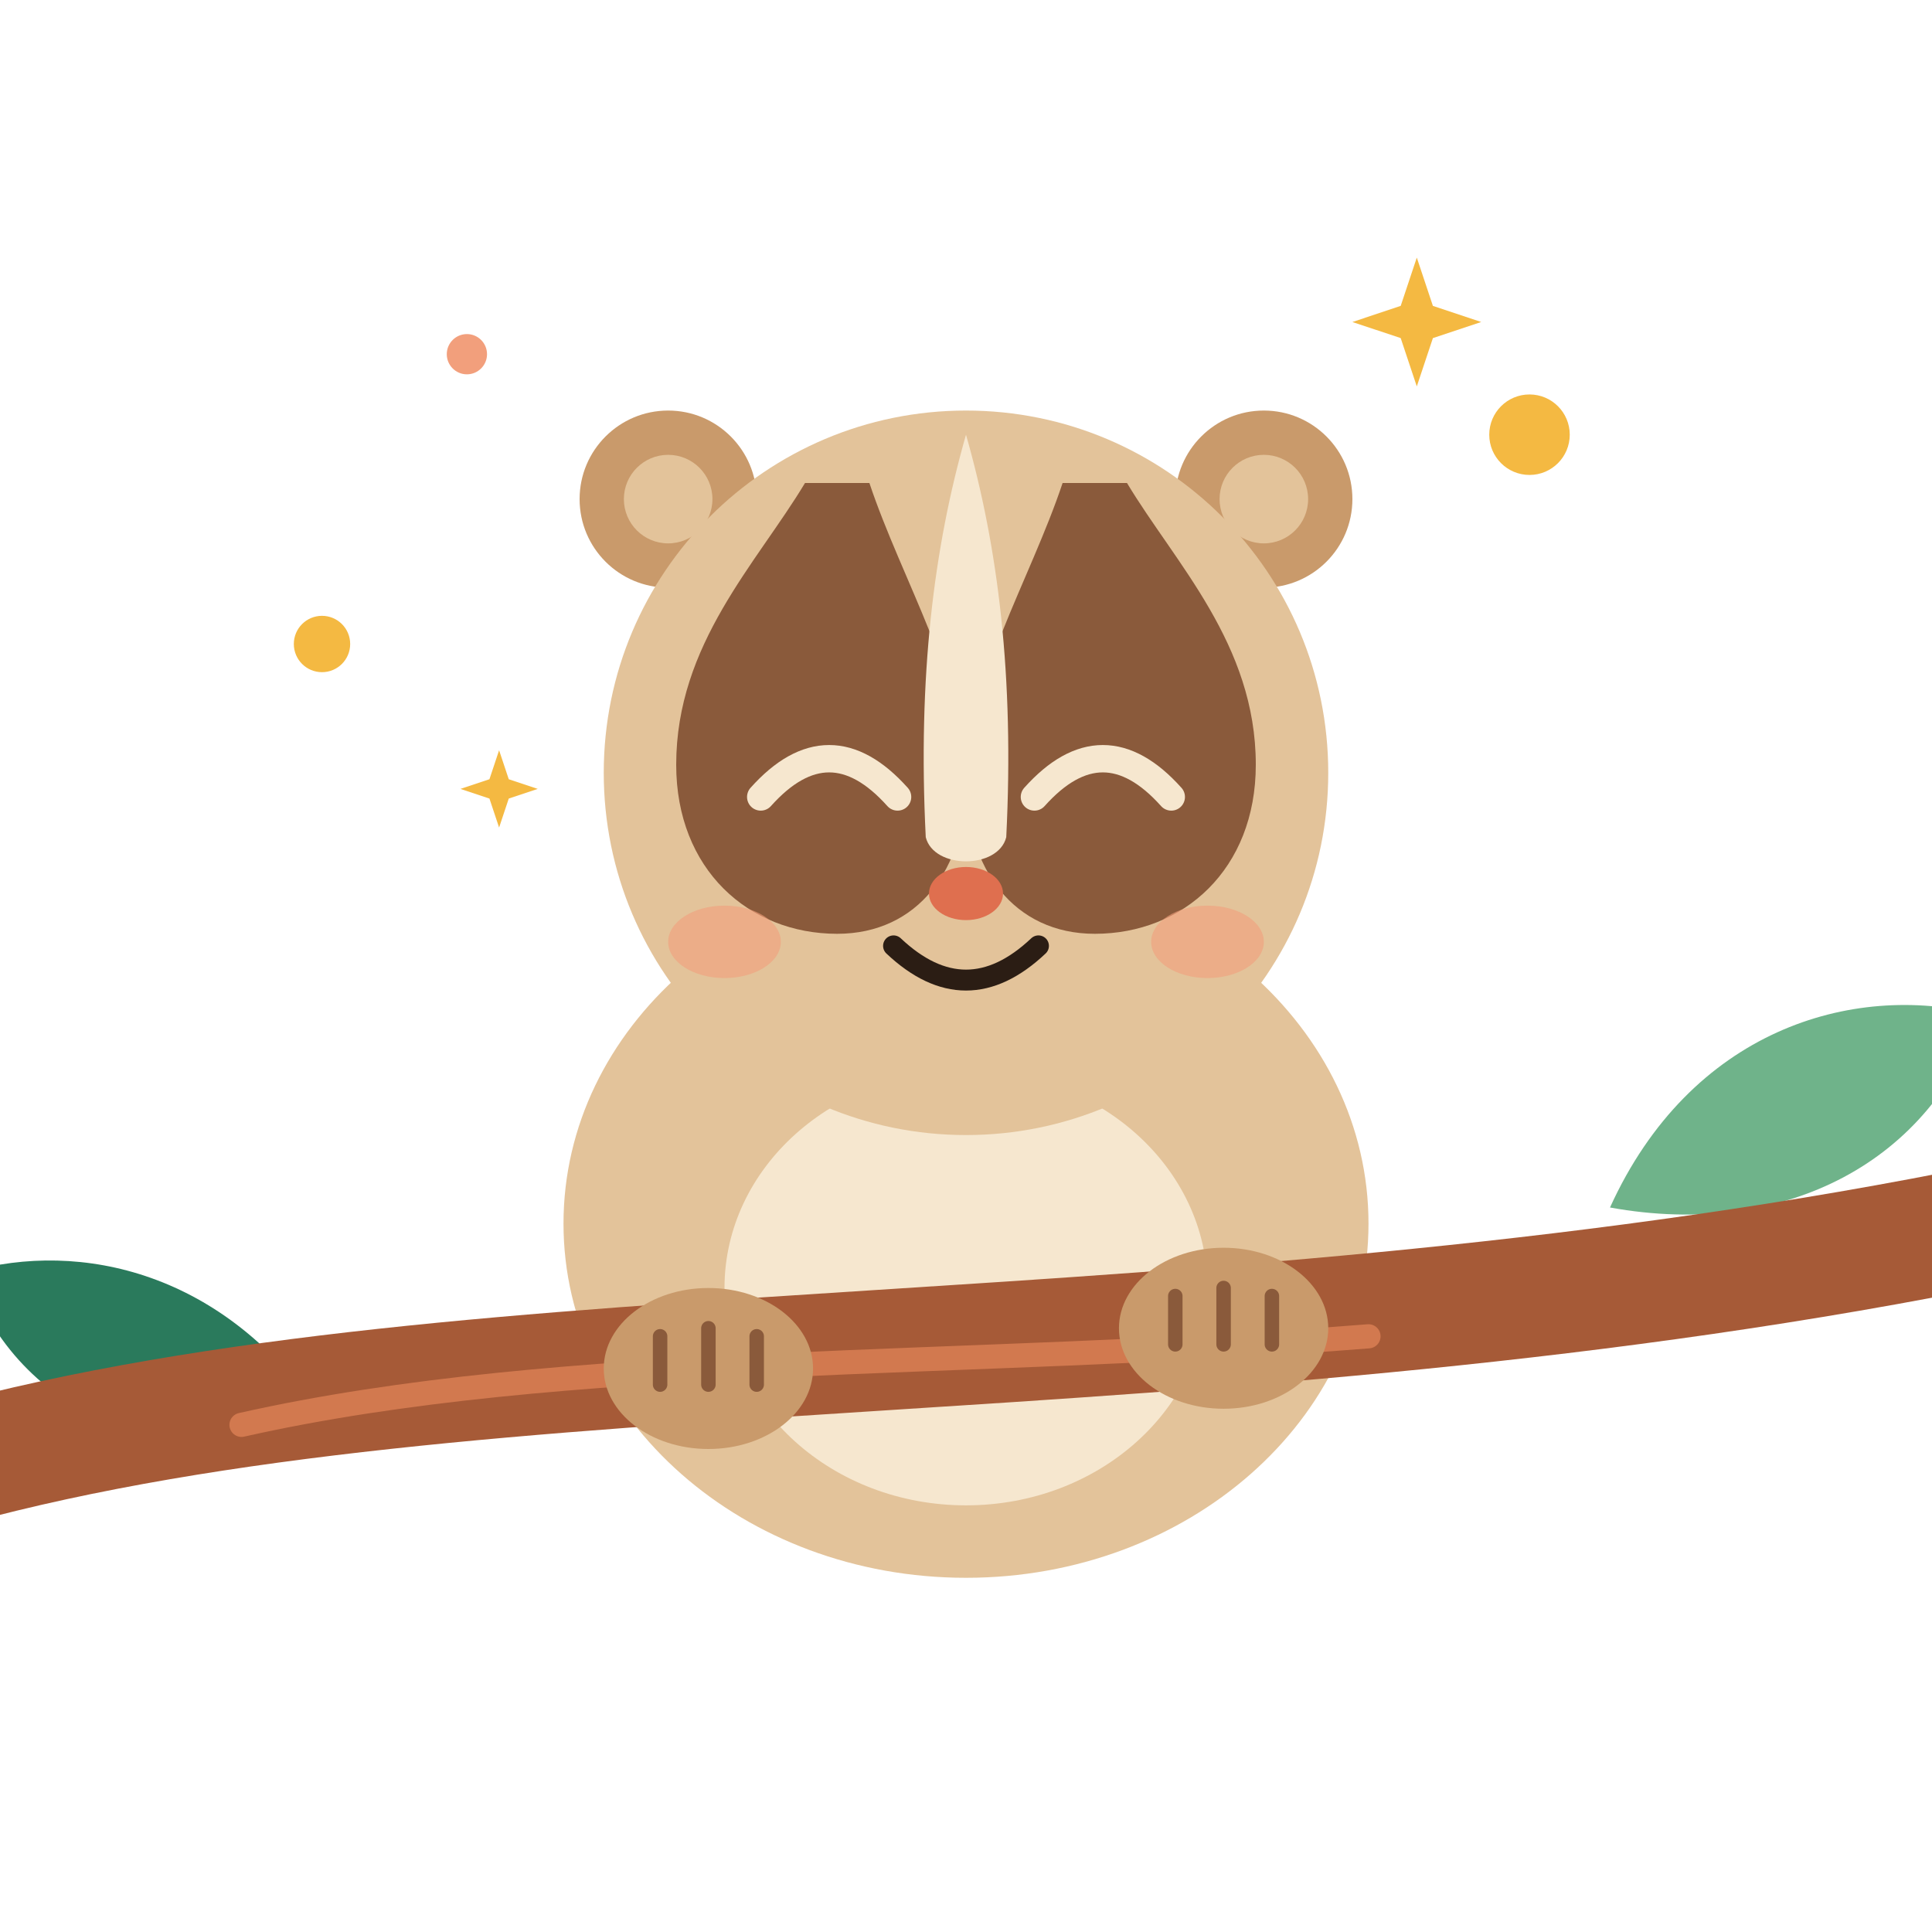
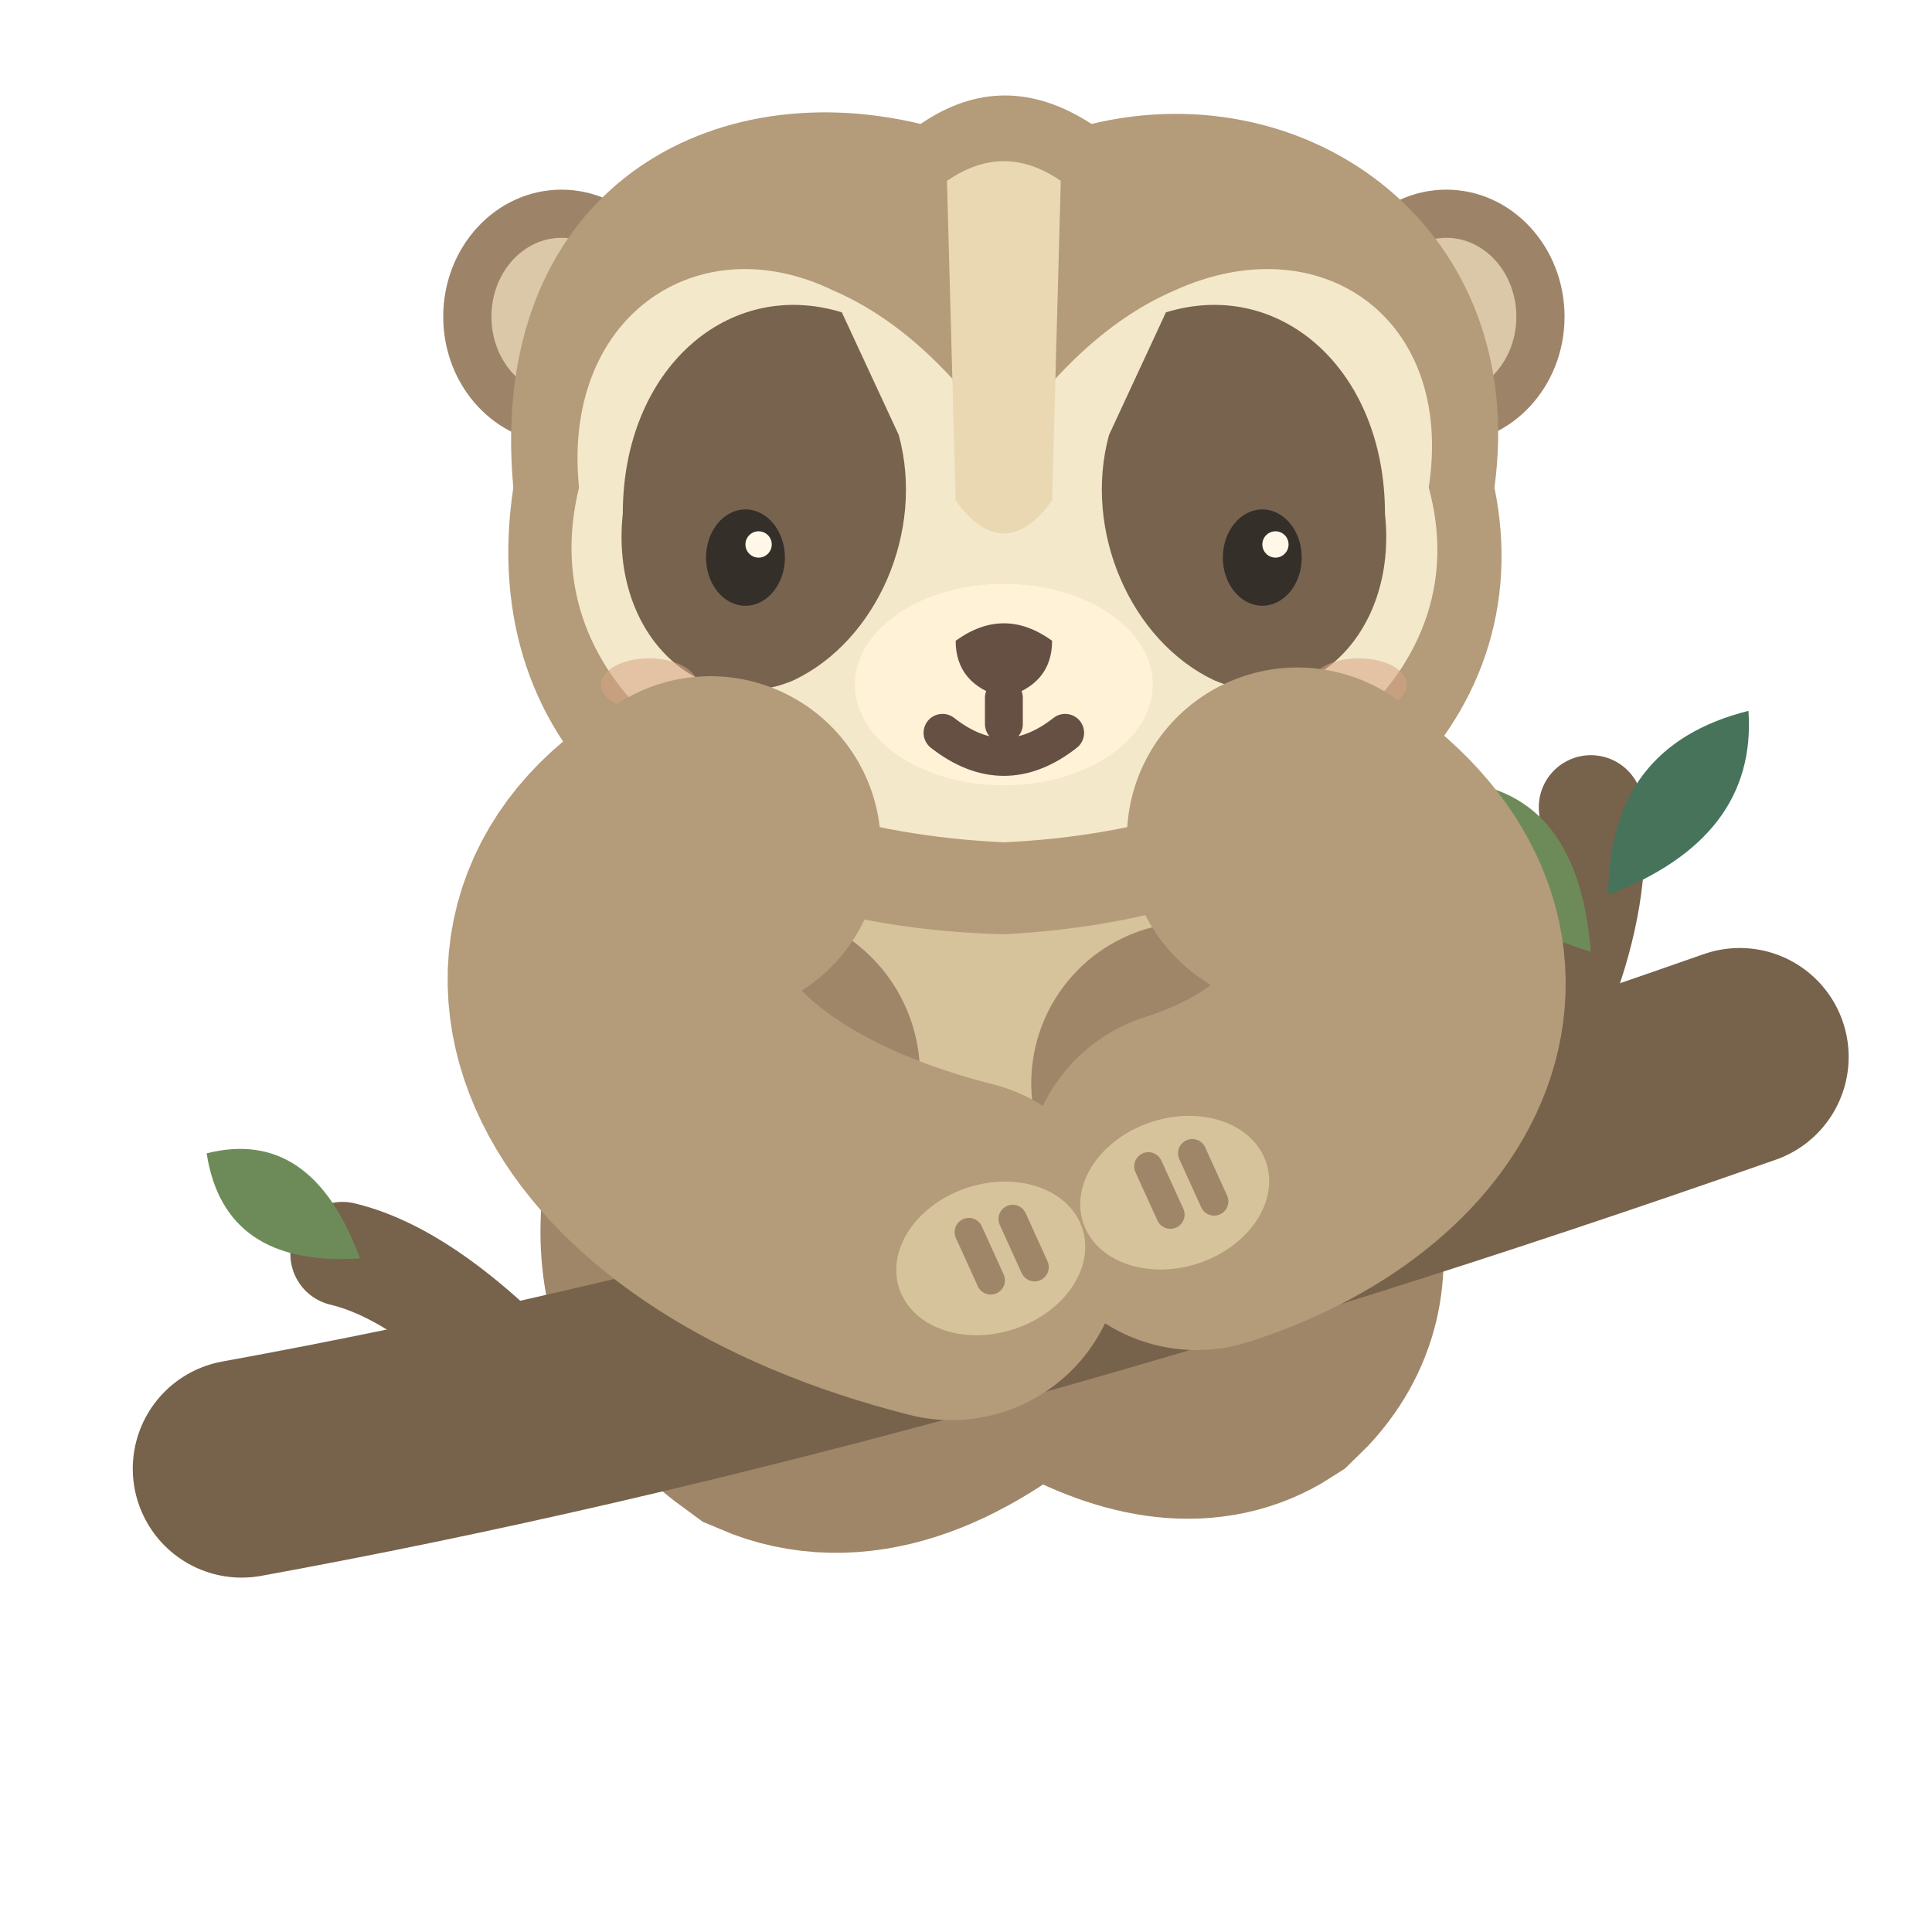
- <svg xmlns="http://www.w3.org/2000/svg" width="240" height="240" viewBox="0 0 240 240">
-   <circle cx="190" cy="54" r="5" fill="#f4b942" />
-   <circle cx="40" cy="80" r="3.5" fill="#f4b942" />
-   <circle cx="58" cy="44" r="2.5" fill="#f29f7c" />
-   <path d="M200 150C210 128 230 122 246 126C240 144 222 154 200 150Z" fill="#6fb38a" />
-   <path d="M40 176C28 158 10 154 -4 158C2 176 22 184 40 176Z" fill="#2a7a5c" />
-   <circle cx="83" cy="62" r="11" fill="#c99a6b" />
-   <circle cx="157" cy="62" r="11" fill="#c99a6b" />
-   <circle cx="83" cy="62" r="5.5" fill="#e3c39a" />
-   <circle cx="157" cy="62" r="5.5" fill="#e3c39a" />
-   <ellipse cx="120" cy="152" rx="50" ry="44" fill="#e3c39a" />
-   <ellipse cx="120" cy="160" rx="30" ry="27" fill="#f6e7cf" />
-   <circle cx="120" cy="96" r="45" fill="#e3c39a" />
-   <path d="M100 60C94 70 84 80 84 95C84 108 93 116 104 116C114 116 120 108 120 97C120 85 112 72 108 60Z" fill="#8a5a3b" />
-   <path d="M140 60C146 70 156 80 156 95C156 108 147 116 136 116C126 116 120 108 120 97C120 85 128 72 132 60Z" fill="#8a5a3b" />
-   <path d="M120 54C116 68 114 84 115 104C116 108 124 108 125 104C126 84 124 68 120 54Z" fill="#f6e7cf" />
-   <path d="M94.5 99Q103 89.5 111.5 99" fill="none" stroke="#f6e7cf" stroke-width="3.4" stroke-linecap="round" stroke-linejoin="round" />
-   <path d="M128.5 99Q137 89.5 145.5 99" fill="none" stroke="#f6e7cf" stroke-width="3.4" stroke-linecap="round" stroke-linejoin="round" />
-   <path d="M111 117.5Q120 126 129 117.5" fill="none" stroke="#2b1d14" stroke-width="2.6" stroke-linecap="round" stroke-linejoin="round" />
-   <path d="M0 -8L2 -2L8 0L2 2L0 8L-2 2L-8 0L-2 -2Z" transform="translate(176 40)" fill="#f4b942" />
-   <path d="M0 -8L2 -2L8 0L2 2L0 8L-2 2L-8 0L-2 -2Z" transform="translate(62 98) scale(.6)" fill="#f4b942" />
-   <ellipse cx="120" cy="111" rx="4.6" ry="3.3" fill="#df6f4f" />
-   <ellipse cx="90" cy="117" rx="7" ry="4.5" fill="#f29f7c" fill-opacity="0.600" />
-   <ellipse cx="150" cy="117" rx="7" ry="4.5" fill="#f29f7c" fill-opacity="0.600" />
-   <path d="M-6 182C60 164 150 172 248 152" fill="none" stroke="#a65a37" stroke-width="15" stroke-linecap="round" stroke-linejoin="round" />
-   <path d="M30 177C70 168 120 170 170 166" fill="none" stroke="#d2794f" stroke-width="3" stroke-linecap="round" stroke-linejoin="round" />
-   <ellipse cx="88" cy="170" rx="13" ry="10" fill="#c99a6b" />
-   <ellipse cx="152" cy="165" rx="13" ry="10" fill="#c99a6b" />
-   <path d="M82 166v6M88 165v7M94 166v6M146 161v6M152 160v7M158 161v6" fill="none" stroke="#8a5a3b" stroke-width="1.8" stroke-linecap="round" stroke-linejoin="round" />
+ <svg xmlns="http://www.w3.org/2000/svg" width="204" height="204" viewBox="1270 978 204 204" fill="none">
+   <path d="M1358.42 1054.91C1335.3 1064.63 1337.15 1101.63 1349.17 1118.74C1358.73 1128.6 1372.61 1130.15 1390.8 1123.36C1408.37 1115.5 1416.7 1087.29 1399.59 1065.09L1358.42 1054.91Z" fill="#B49B79" />
+   <path d="M1366.29 1063.24C1353.34 1074.34 1352.88 1103.01 1362.59 1112.73C1370.6 1119.82 1378.78 1119.35 1387.1 1111.34C1400.05 1097 1396.35 1075.73 1386.18 1064.63L1366.29 1063.24Z" fill="#D6C29B" />
+   <path d="M1349.64 1091.45C1341.93 1105.63 1343.01 1116.27 1352.87 1123.36C1359.35 1126.14 1367.06 1123.67 1376 1115.96" stroke="#9F8668" stroke-width="35" stroke-linecap="round" />
+   <path d="M1395.89 1092.38C1406.37 1104.09 1408.22 1113.19 1401.44 1119.66C1397.12 1122.44 1391.42 1121.82 1384.32 1117.81" stroke="#9F8668" stroke-width="34" stroke-linecap="round" />
+   <path d="M1295.52 1133.08C1343.01 1124.44 1395.73 1109.95 1453.7 1089.6" stroke="#77624B" stroke-width="23" stroke-linecap="round" />
+   <path d="M1424.56 1101.63C1434.74 1086.83 1439.21 1074.03 1437.98 1063.24M1328.36 1126.6C1320.04 1117.35 1312.64 1111.95 1306.16 1110.41" stroke="#77624B" stroke-width="11" stroke-linecap="round" />
+   <path d="M1437.97 1078.5C1426.87 1075.11 1421.79 1069.1 1422.71 1060.46C1431.96 1060.77 1437.05 1066.78 1437.97 1078.5Z" fill="#6D8B58" />
+   <path d="M1439.82 1072.49C1439.82 1062 1444.76 1055.53 1454.62 1053.06C1455.24 1062 1450.31 1068.48 1439.82 1072.49Z" fill="#47735A" />
+   <path d="M1308.01 1110.88C1298.45 1111.49 1293.06 1107.79 1291.82 1099.78C1299.22 1097.92 1304.62 1101.62 1308.01 1110.88Z" fill="#6D8B58" />
+   <path d="M1329.29 1024.85C1336.18 1024.85 1341.78 1018.84 1341.78 1011.44C1341.78 1004.03 1336.18 998.025 1329.29 998.025C1322.39 998.025 1316.8 1004.03 1316.8 1011.44C1316.8 1018.84 1322.39 1024.85 1329.29 1024.85Z" fill="#9D8469" />
+   <path d="M1422.71 1024.85C1429.61 1024.85 1435.2 1018.84 1435.2 1011.44C1435.2 1004.03 1429.61 998.025 1422.71 998.025C1415.82 998.025 1410.23 1004.03 1410.23 1011.44C1410.23 1018.84 1415.82 1024.85 1422.71 1024.85Z" fill="#9D8469" />
+   <path d="M1329.29 1019.76C1333.37 1019.76 1336.69 1016.04 1336.69 1011.44C1336.69 1006.84 1333.37 1003.11 1329.29 1003.11C1325.2 1003.11 1321.89 1006.84 1321.89 1011.44C1321.89 1016.04 1325.2 1019.76 1329.29 1019.76Z" fill="#DBC8A8" />
+   <path d="M1422.71 1019.76C1426.8 1019.76 1430.11 1016.04 1430.11 1011.44C1430.11 1006.84 1426.8 1003.11 1422.71 1003.11C1418.63 1003.11 1415.31 1006.84 1415.31 1011.44C1415.31 1016.04 1418.63 1019.76 1422.71 1019.76Z" fill="#DBC8A8" />
+   <path d="M1324.2 1029.48C1321.42 998.95 1344.09 985.538 1367.21 991.088C1373.07 987.079 1379.08 987.079 1385.25 991.088C1408.37 985.538 1431.5 1002.19 1427.8 1029.48C1432.89 1054.45 1411.61 1074.8 1376 1076.65C1340.85 1075.73 1320.04 1057.23 1324.2 1029.48Z" fill="#B49B79" />
+   <path d="M1331.14 1029.47C1329.29 1011.44 1343.62 1001.72 1357.96 1008.66C1364.44 1011.44 1370.45 1016.83 1376 1024.85C1381.55 1016.83 1387.56 1011.44 1394.04 1008.66C1409.3 1001.72 1423.64 1011.44 1420.86 1029.47C1426.41 1049.82 1406.06 1065.55 1376 1066.94C1345.94 1065.55 1326.05 1050.29 1331.14 1029.47Z" fill="#F4E8CA" />
+   <path d="M1358.89 1010.98C1346.86 1007.28 1335.76 1016.99 1335.76 1032.25C1334.38 1045.2 1344.09 1053.99 1353.8 1049.83C1362.59 1045.66 1367.68 1034.1 1364.9 1023.93L1358.89 1010.98Z" fill="#78634F" />
+   <path d="M1393.11 1010.98C1405.14 1007.28 1416.24 1016.99 1416.24 1032.25C1417.63 1045.2 1407.91 1053.99 1398.2 1049.83C1389.41 1045.66 1384.33 1034.1 1387.1 1023.93L1393.11 1010.98Z" fill="#78634F" />
+   <path d="M1369.99 997.1C1374 994.325 1378 994.325 1382.01 997.1L1381.09 1030.86C1377.7 1035.49 1374.3 1035.49 1370.91 1030.86L1369.99 997.1Z" fill="#E9D8B2" />
+   <path d="M1348.71 1041.96C1351.01 1041.96 1352.88 1039.68 1352.88 1036.88C1352.88 1034.07 1351.01 1031.79 1348.71 1031.79C1346.41 1031.79 1344.55 1034.07 1344.55 1036.88C1344.55 1039.68 1346.41 1041.96 1348.71 1041.96Z" fill="#352F29" />
+   <path d="M1403.29 1041.96C1405.59 1041.96 1407.45 1039.68 1407.45 1036.88C1407.45 1034.07 1405.59 1031.79 1403.29 1031.79C1400.99 1031.79 1399.12 1034.07 1399.12 1036.88C1399.12 1039.68 1400.99 1041.96 1403.29 1041.96Z" fill="#352F29" />
+   <path d="M1350.1 1036.88C1350.87 1036.88 1351.49 1036.25 1351.49 1035.49C1351.49 1034.72 1350.87 1034.1 1350.1 1034.1C1349.33 1034.1 1348.71 1034.72 1348.71 1035.49C1348.71 1036.25 1349.33 1036.88 1350.1 1036.88Z" fill="#FFF8E9" />
+   <path d="M1404.68 1036.88C1405.44 1036.88 1406.06 1036.25 1406.06 1035.49C1406.06 1034.72 1405.44 1034.1 1404.68 1034.1C1403.91 1034.1 1403.29 1034.72 1403.29 1035.49C1403.29 1036.25 1403.91 1036.88 1404.68 1036.88Z" fill="#FFF8E9" />
+   <path d="M1376 1060.92C1384.68 1060.92 1391.72 1056.16 1391.72 1050.29C1391.72 1044.41 1384.68 1039.65 1376 1039.65C1367.32 1039.65 1360.27 1044.41 1360.27 1050.29C1360.27 1056.16 1367.32 1060.92 1376 1060.92Z" fill="#FFF2D7" />
+   <path d="M1370.91 1045.66C1374.3 1043.2 1377.7 1043.2 1381.09 1045.66C1381.09 1048.75 1379.39 1050.75 1376 1051.68C1372.61 1050.75 1370.91 1048.75 1370.91 1045.66Z" fill="#665044" />
+   <path d="M1376 1051.68V1054.45M1369.52 1055.38C1373.84 1058.77 1378.16 1058.77 1382.47 1055.38" stroke="#665044" stroke-width="4" stroke-linecap="round" />
+   <path opacity="0.55" d="M1338.54 1053.06C1341.35 1053.06 1343.62 1051.82 1343.62 1050.29C1343.62 1048.75 1341.35 1047.51 1338.54 1047.51C1335.73 1047.51 1333.45 1048.75 1333.45 1050.29C1333.45 1051.82 1335.73 1053.06 1338.54 1053.06Z" fill="#D6A484" />
+   <path opacity="0.55" d="M1413.46 1053.06C1416.27 1053.06 1418.55 1051.82 1418.55 1050.29C1418.55 1048.75 1416.27 1047.51 1413.46 1047.51C1410.65 1047.51 1408.38 1048.75 1408.38 1050.29C1408.38 1051.82 1410.65 1053.06 1413.46 1053.06Z" fill="#D6A484" />
+   <path d="M1345.01 1067.4C1325.59 1078.04 1335.76 1101.16 1370.45 1109.95" stroke="#B49B79" stroke-width="36" stroke-linecap="round" />
+   <path d="M1406.99 1066.48C1425.95 1078.96 1416.7 1096.08 1396.35 1102.55" stroke="#B49B79" stroke-width="36" stroke-linecap="round" />
+   <path d="M1377.04 1118.35C1382.39 1116.62 1385.63 1111.86 1384.29 1107.73C1382.95 1103.6 1377.53 1101.66 1372.18 1103.4C1366.84 1105.13 1363.59 1109.89 1364.94 1114.02C1366.28 1118.15 1371.7 1120.09 1377.04 1118.35Z" fill="#D6C29B" />
+   <path d="M1396.47 1111.42C1401.81 1109.68 1405.06 1104.92 1403.71 1100.79C1402.37 1096.66 1396.95 1094.72 1391.61 1096.46C1386.26 1098.2 1383.02 1102.95 1384.36 1107.08C1385.7 1111.21 1391.12 1113.15 1396.47 1111.42Z" fill="#D6C29B" />
+   <path d="M1372.3 1108.1L1374.61 1113.19L1372.3 1108.1ZM1376.93 1106.71L1379.24 1111.8L1376.93 1106.71ZM1391.26 1101.16L1393.58 1106.25L1391.26 1101.16ZM1395.89 1099.77L1398.2 1104.86L1395.89 1099.77Z" fill="black" />
+   <path d="M1372.3 1108.1L1374.61 1113.19M1376.93 1106.71L1379.24 1111.8M1391.26 1101.16L1393.58 1106.25M1395.89 1099.77L1398.2 1104.86" stroke="#9F8668" stroke-width="3" stroke-linecap="round" />
</svg>
